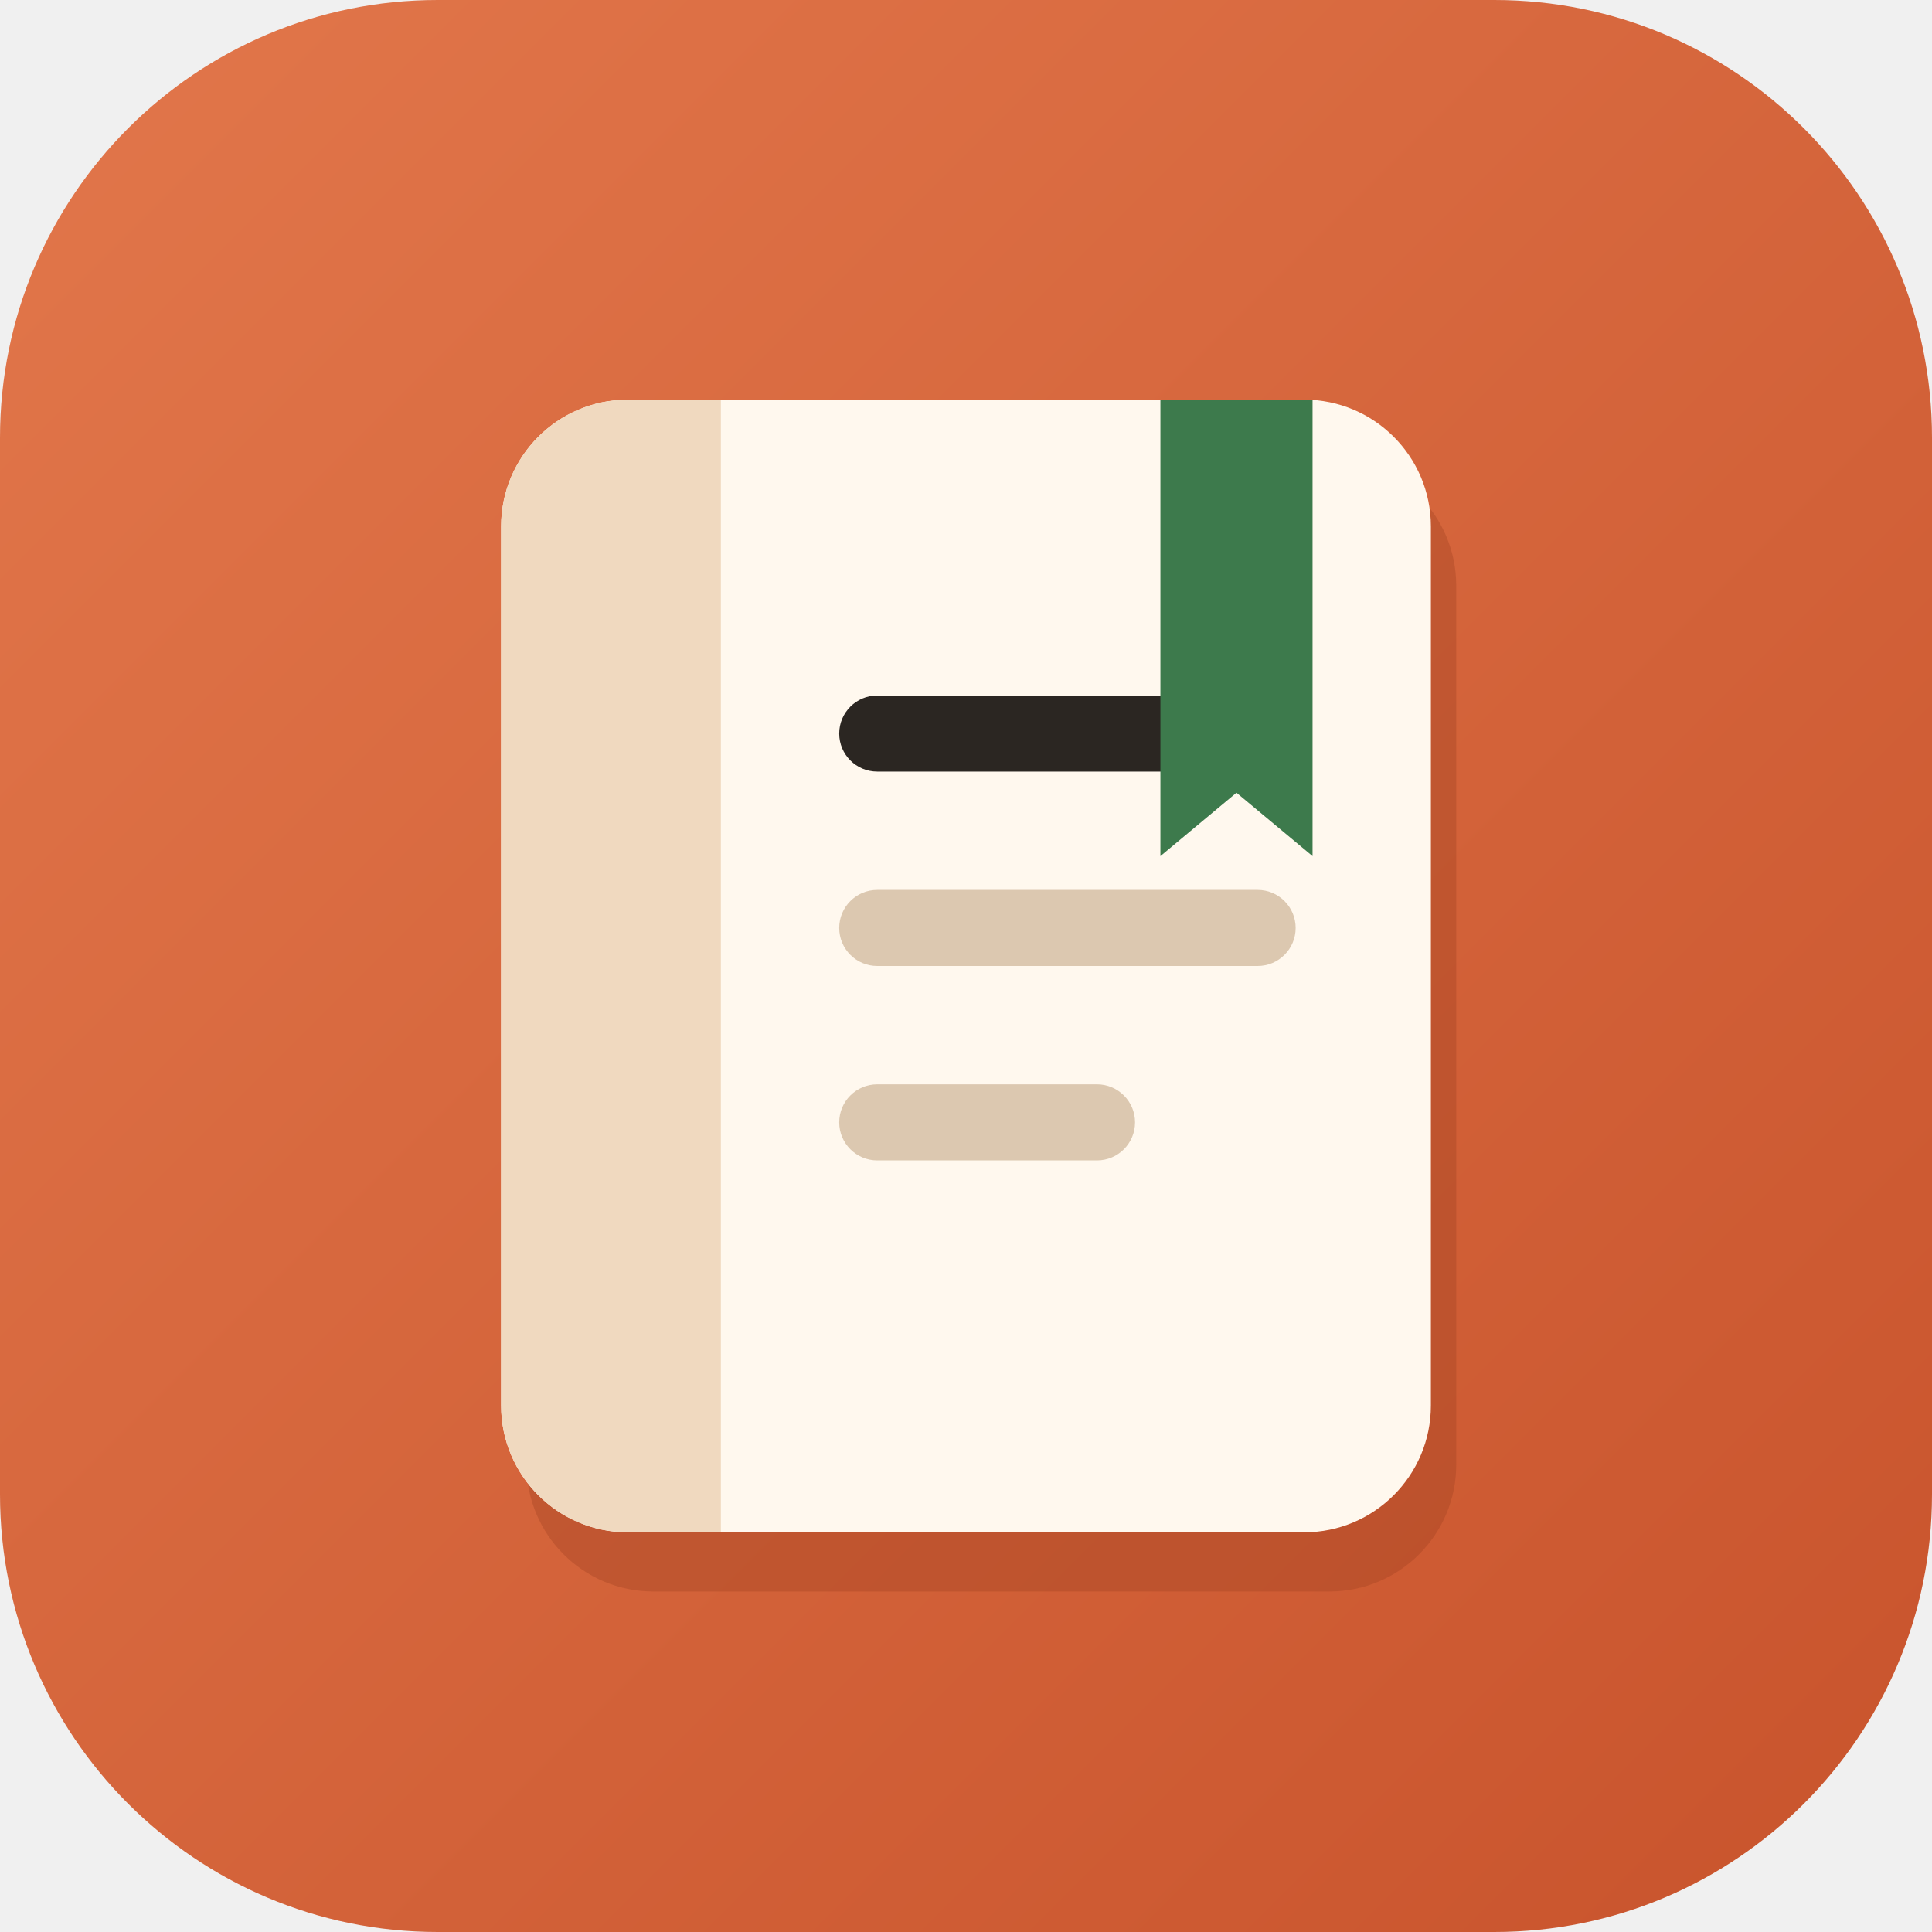
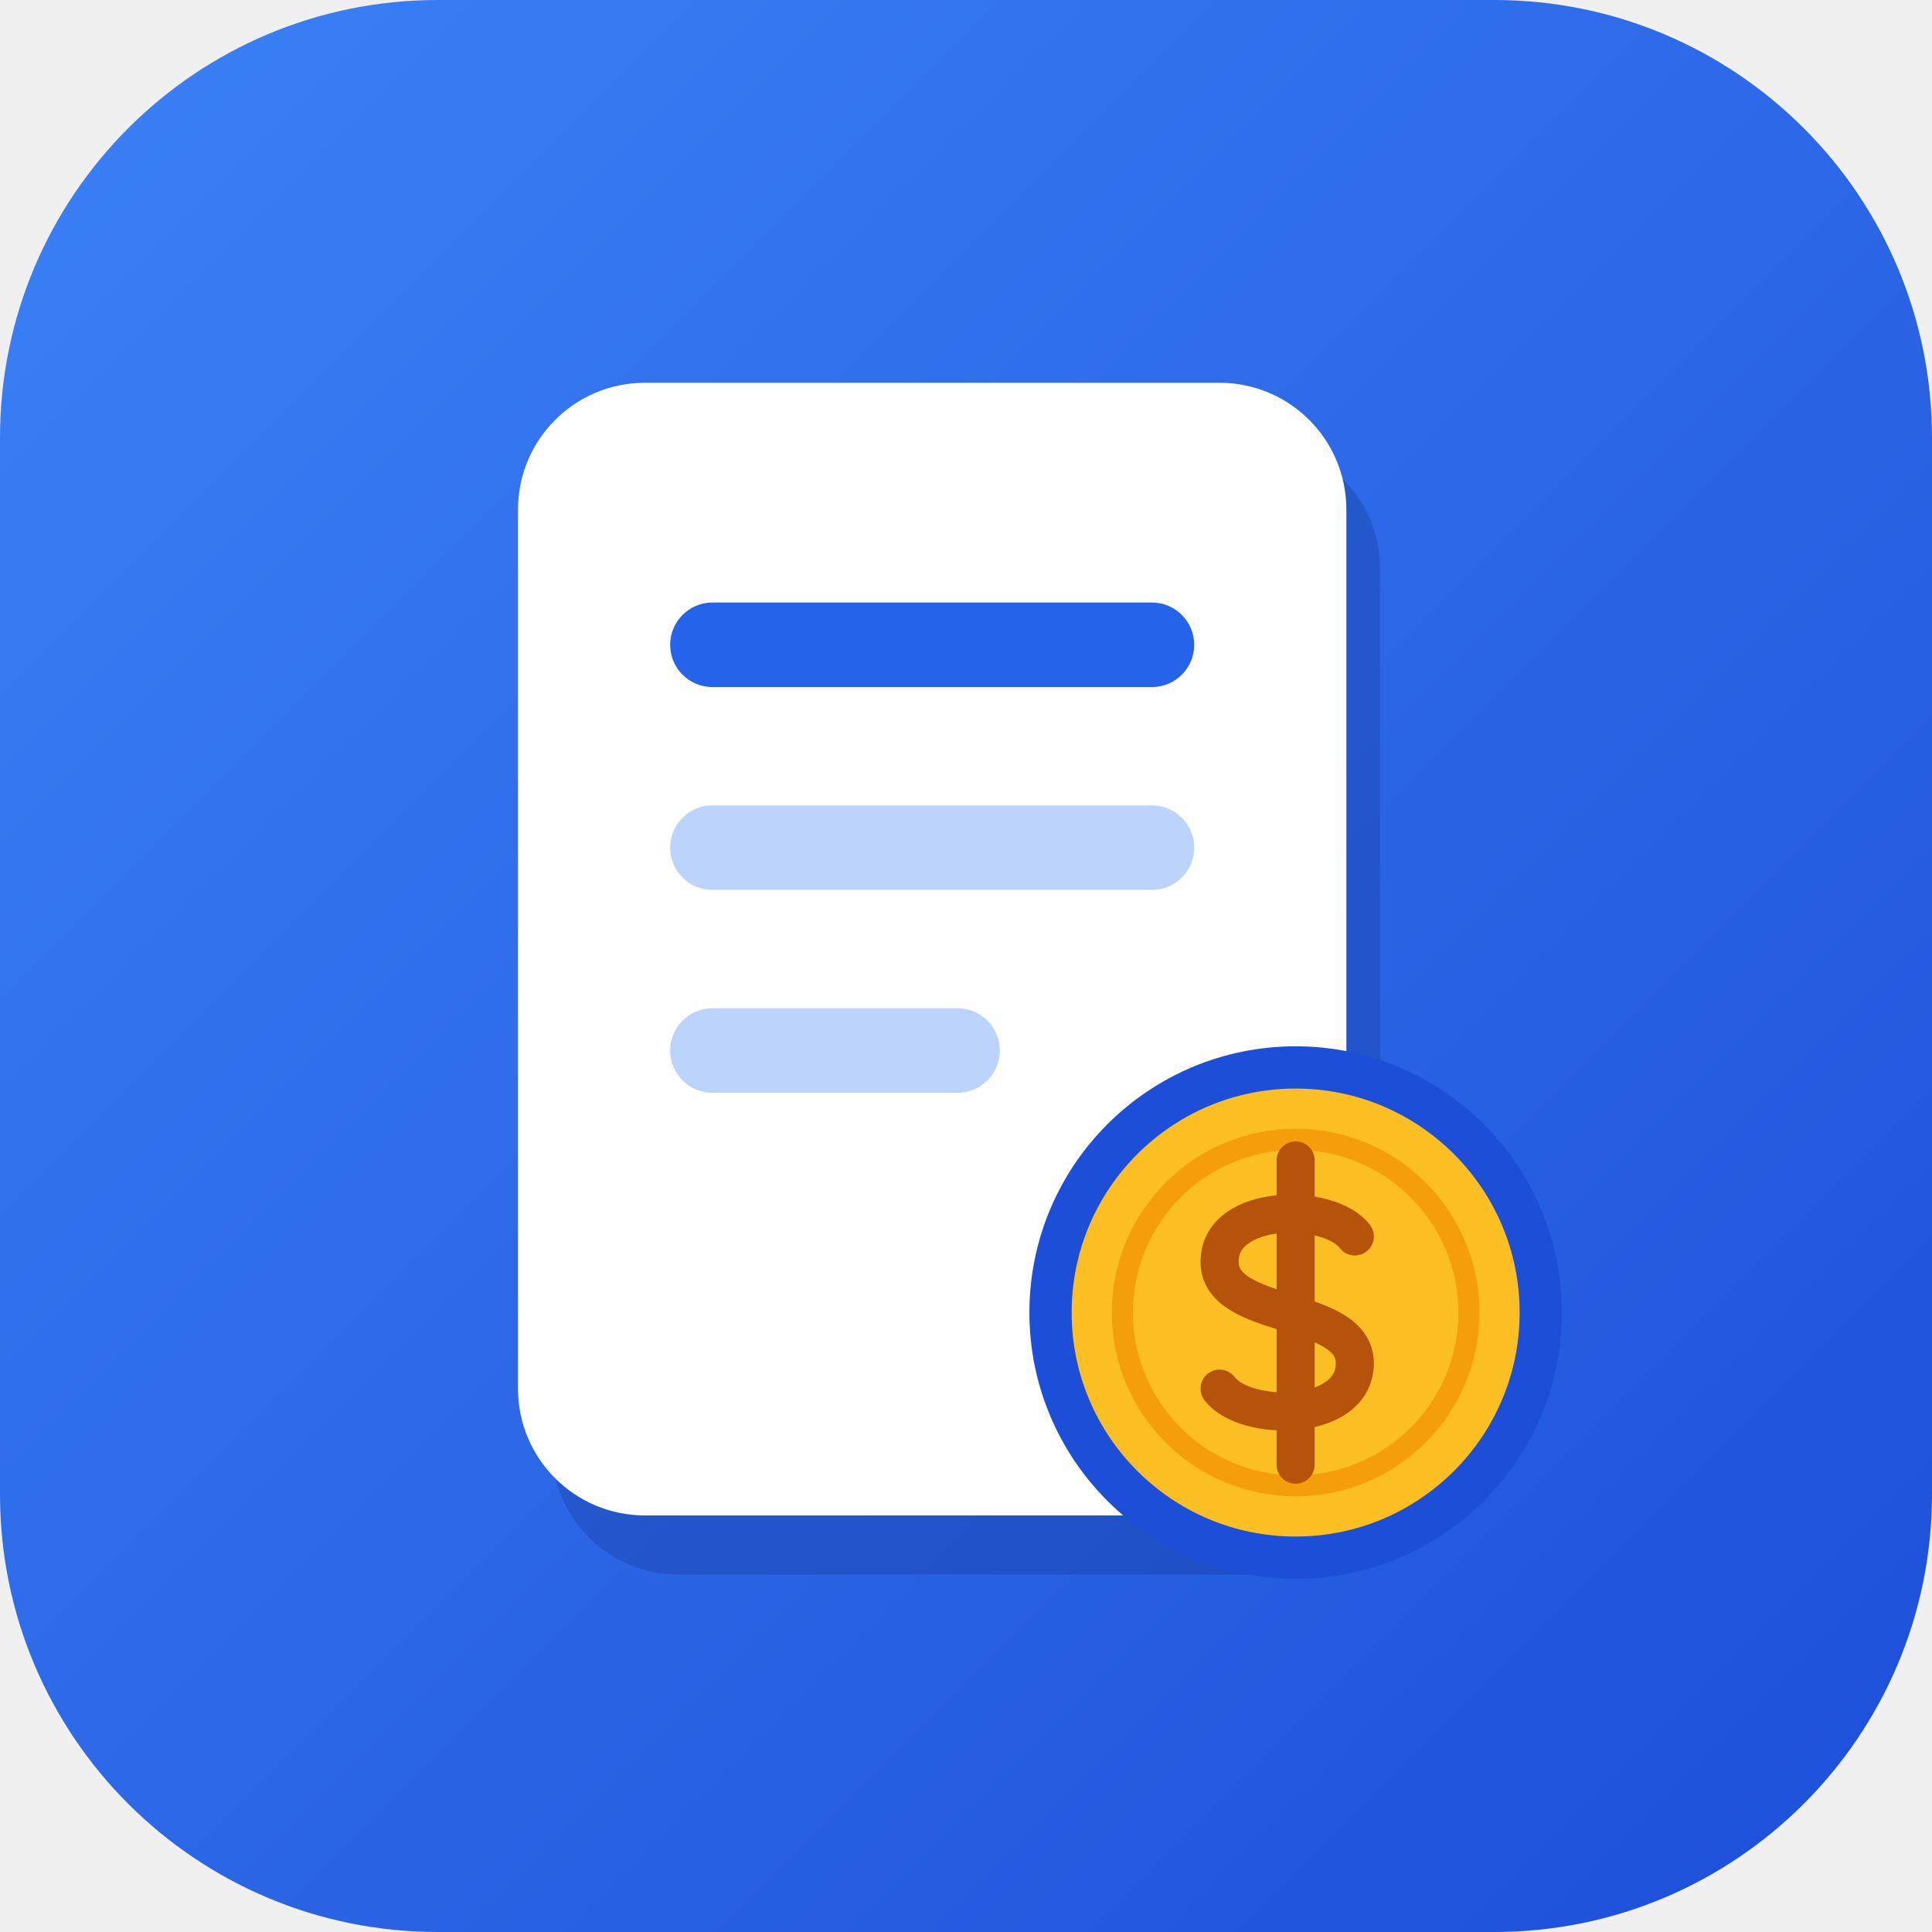
<svg xmlns="http://www.w3.org/2000/svg" viewBox="0 0 512 512">
  <defs>
    <linearGradient id="bg" x1="0" y1="0" x2="1" y2="1">
-       <stop offset="0" stop-color="#e2774b" />
-       <stop offset="1" stop-color="#c8532c" />
+       <stop offset="0" stop-color="#3b82f6" />
+       <stop offset="1" stop-color="#1d4ed8" />
    </linearGradient>
  </defs>
  <rect width="512" height="512" rx="116" fill="url(#bg)" />
-   <g transform="translate(256 256) scale(1.12) translate(-256 -254)">
-     <rect x="152" y="134" width="220" height="268" rx="30" fill="#9e3f1f" opacity="0.35" />
-     <rect x="146" y="120" width="220" height="268" rx="30" fill="#fff8ee" />
-     <path d="M176 120h22v268h-22a30 30 0 0 1-30-30V150a30 30 0 0 1 30-30z" fill="#f0d9bf" />
-     <rect x="226" y="190" width="108" height="18" rx="9" fill="#2b2622" />
-     <rect x="226" y="236" width="108" height="18" rx="9" fill="#dcc8b0" />
-     <rect x="226" y="282" width="70" height="18" rx="9" fill="#dcc8b0" />
-     <path d="M302 120h36v108l-18-15-18 15z" fill="#3d7a4c" />
+   <g transform="translate(256 256) scale(1.12) translate(-256 -256)">
+     <rect x="158" y="132" width="196" height="268" rx="30" fill="#0f2f86" opacity="0.28" />
+     <rect x="150" y="118" width="196" height="268" rx="30" fill="#ffffff" />
+     <rect x="186" y="170" width="124" height="20" rx="10" fill="#2563eb" />
+     <rect x="186" y="218" width="124" height="20" rx="10" fill="#bcd3fb" />
+     <rect x="186" y="266" width="78" height="20" rx="10" fill="#bcd3fb" />
+     <circle cx="334" cy="338" r="58" fill="#fbbf24" stroke="#1d4ed8" stroke-width="10" />
+     <circle cx="334" cy="338" r="41" fill="none" stroke="#f59e0b" stroke-width="5" />
+     <path d="M348 320c-6-8-32-8-32 6s32 10 32 24-26 14-32 6M334 302v72" fill="none" stroke="#b45309" stroke-width="9" stroke-linecap="round" stroke-linejoin="round" />
  </g>
</svg>
